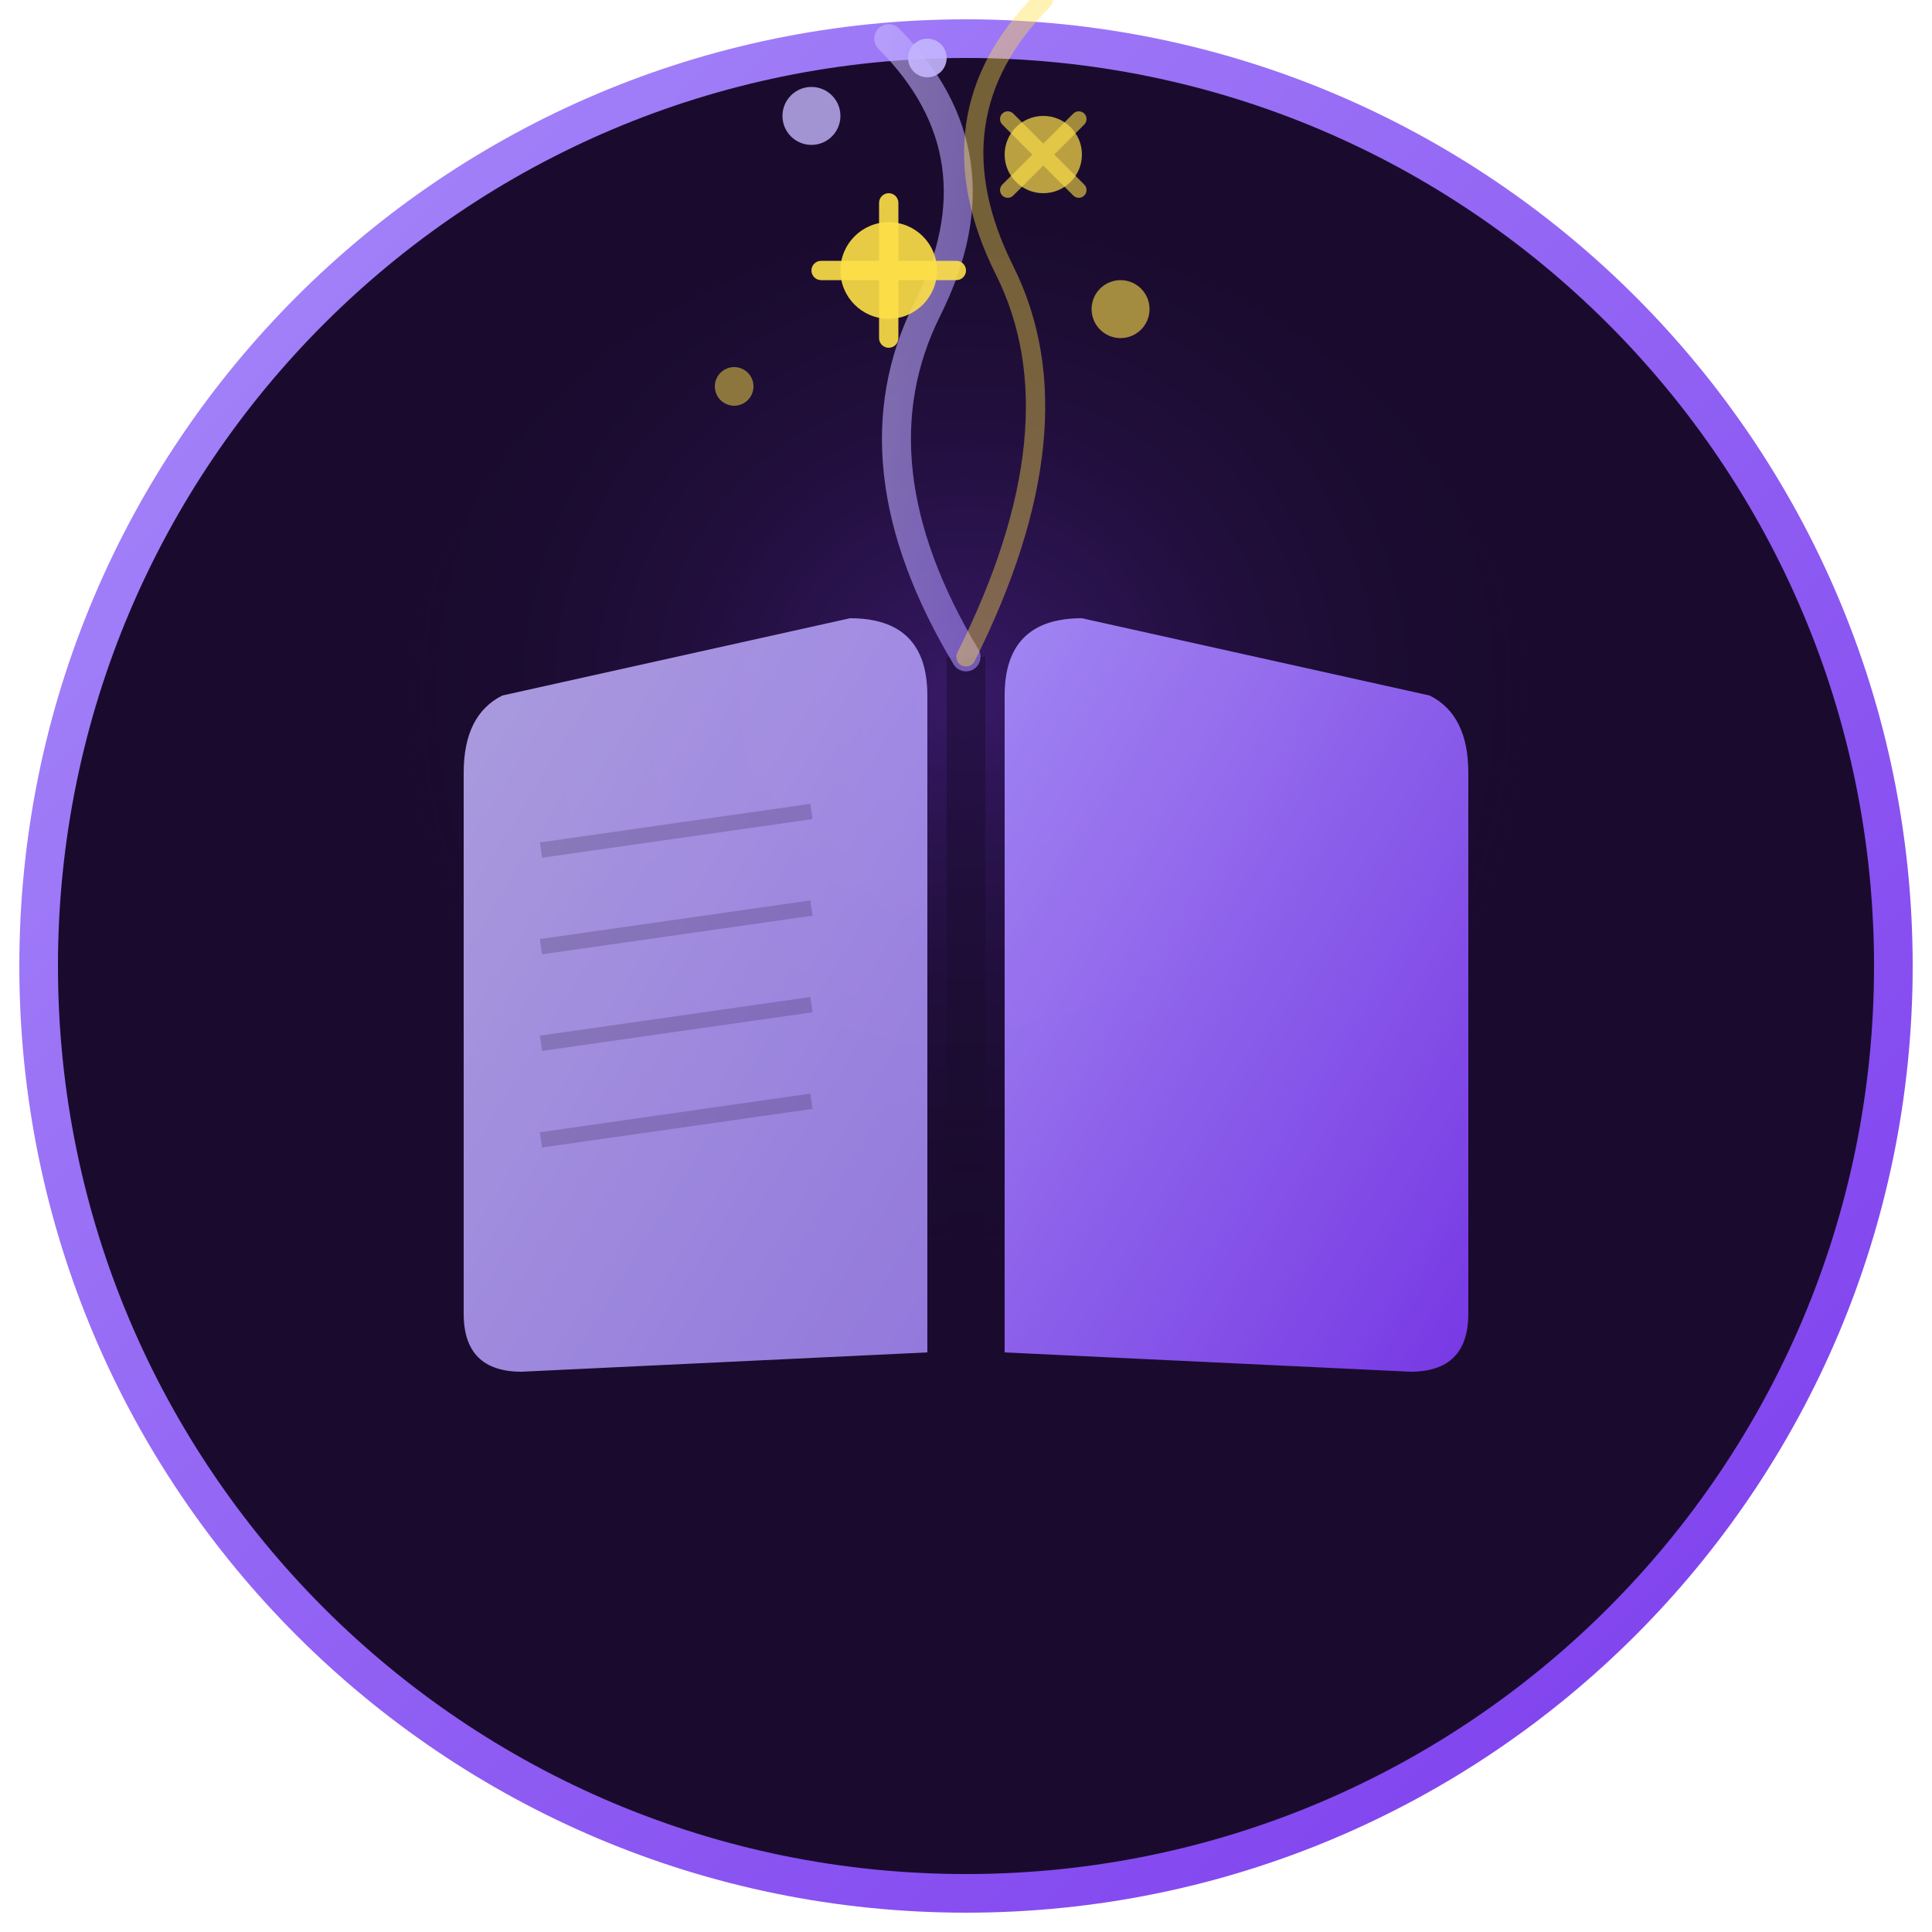
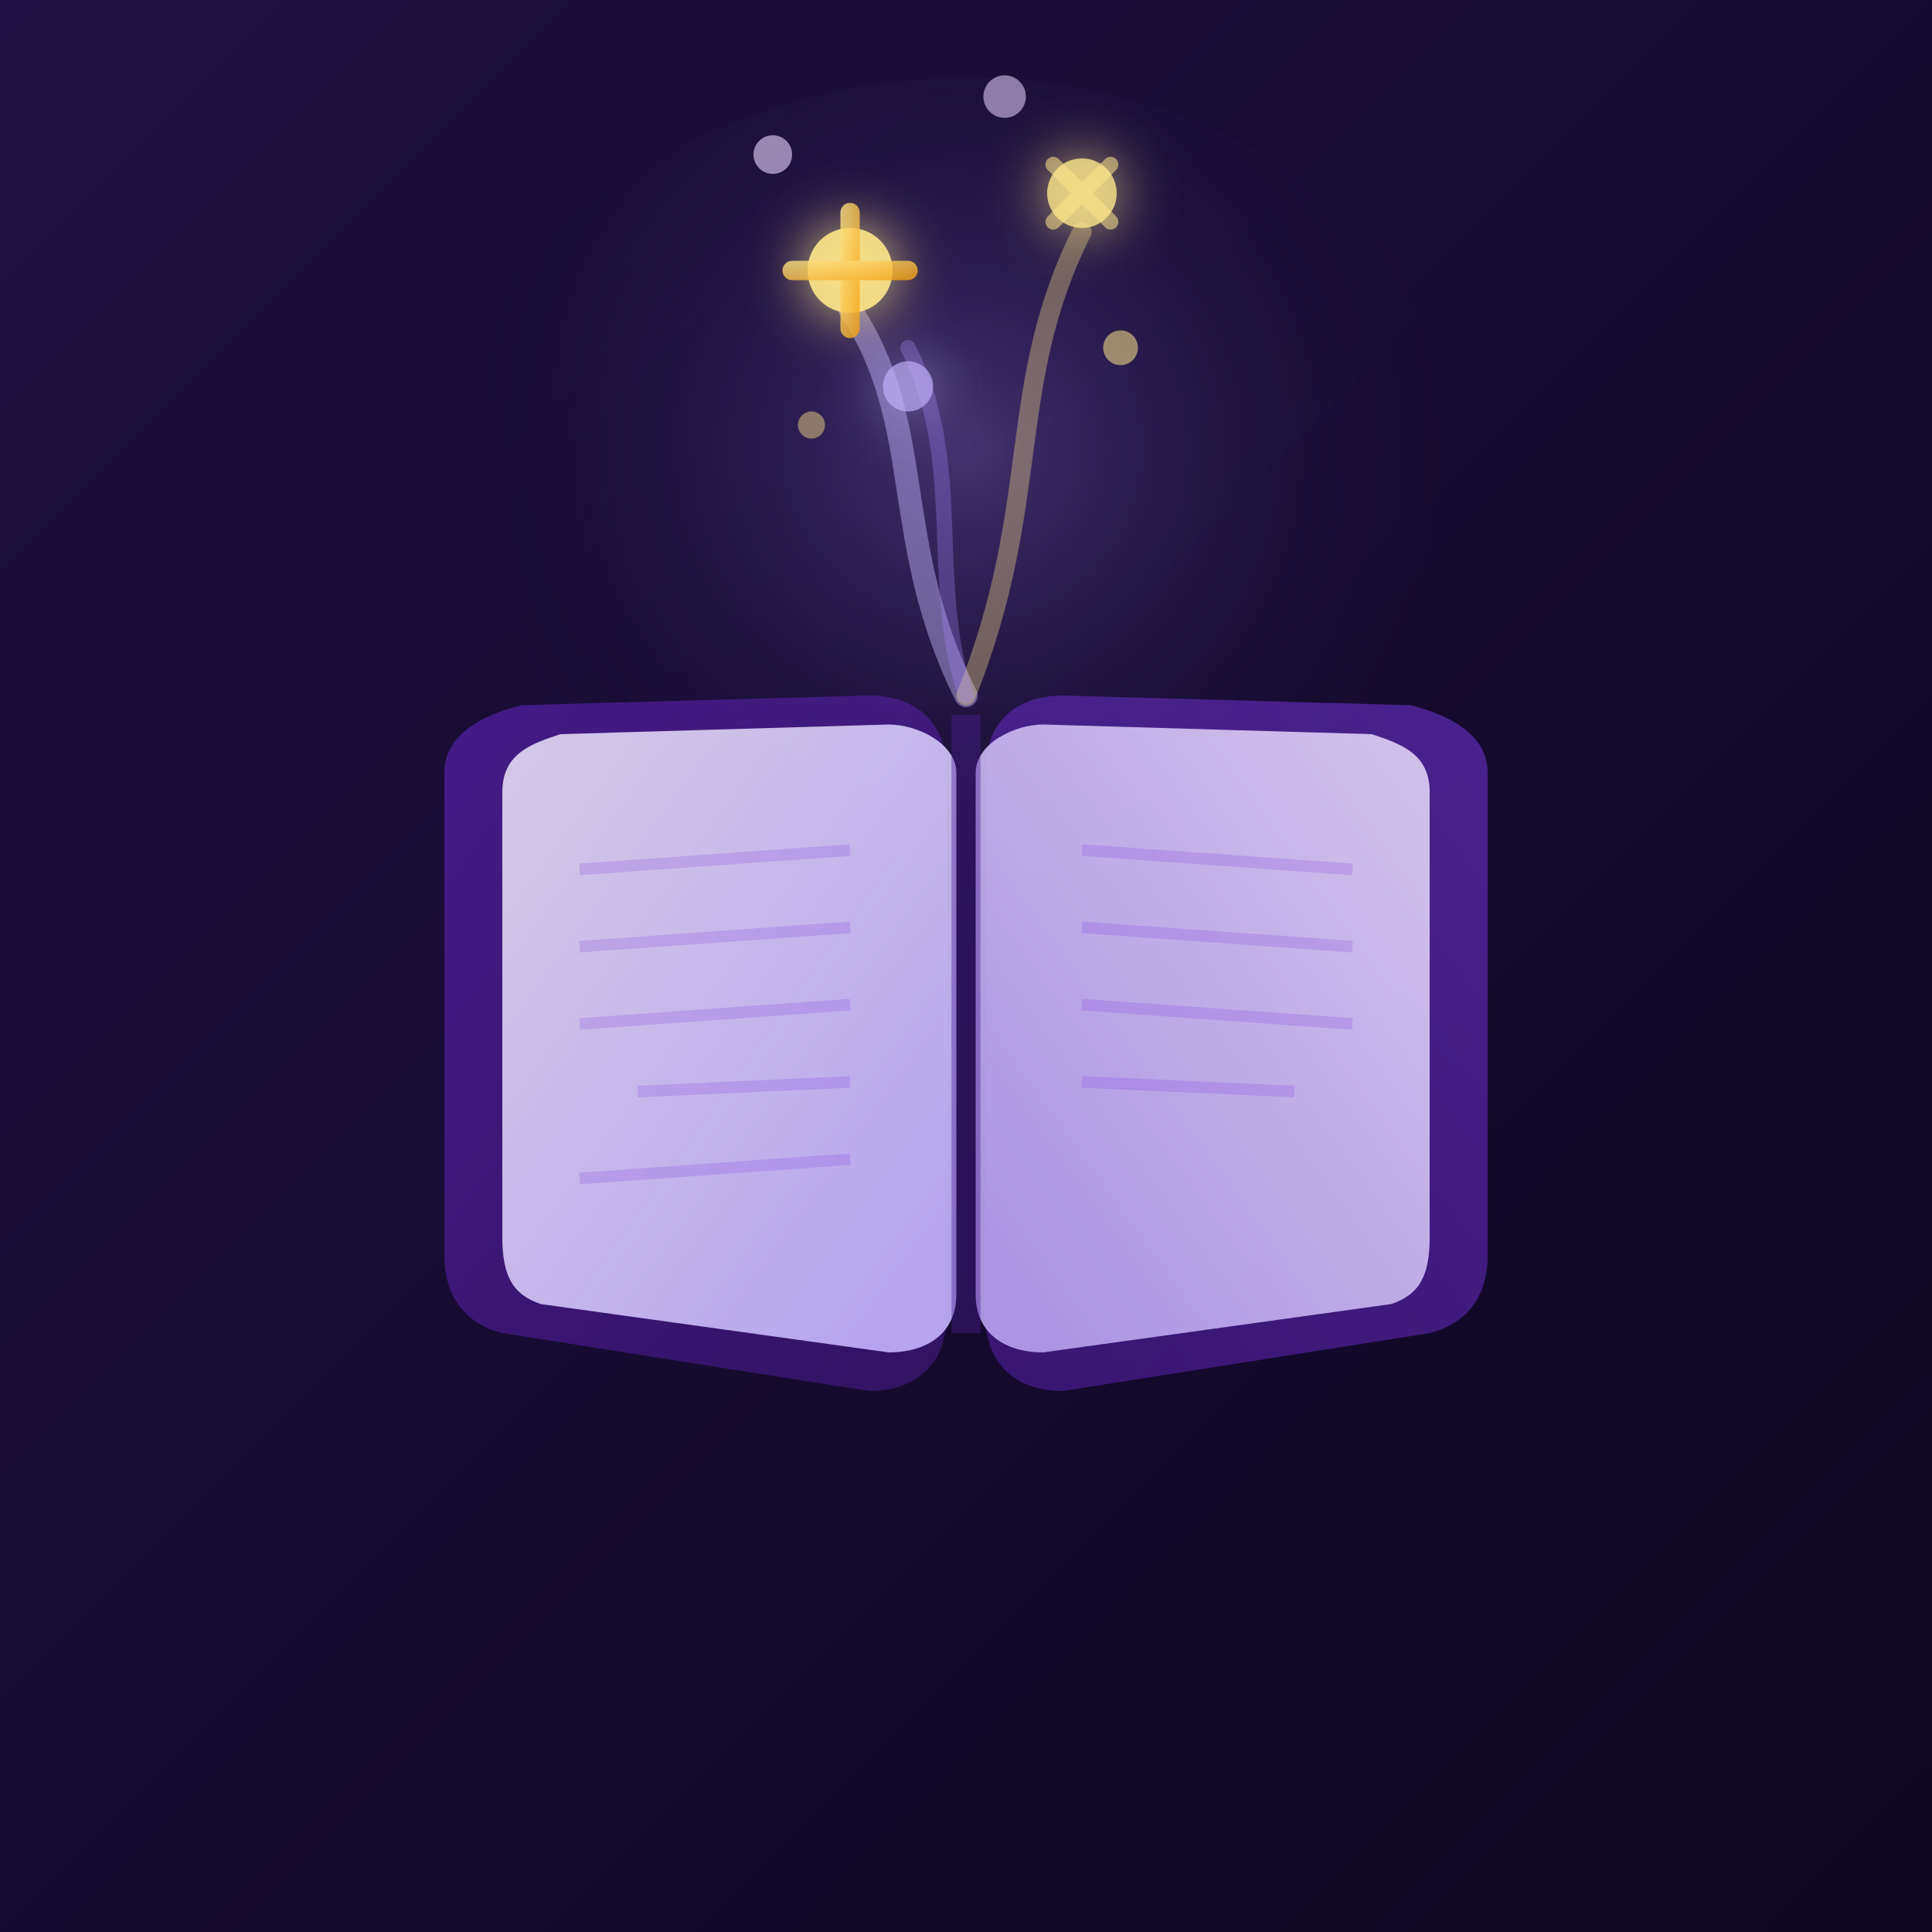
<svg xmlns="http://www.w3.org/2000/svg" viewBox="0 0 100 100">
  <defs>
-     <linearGradient id="g1" x1="0%" y1="0%" x2="100%" y2="100%">
-       <stop offset="0%" style="stop-color:#a78bfa" />
-       <stop offset="100%" style="stop-color:#7c3aed" />
+     <linearGradient id="bg" x1="0%" y1="0%" x2="100%" y2="100%">
+       <stop offset="0%" style="stop-color:#1e1040" />
+       <stop offset="100%" style="stop-color:#0d0620" />
    </linearGradient>
-     <linearGradient id="g2" x1="0%" y1="0%" x2="100%" y2="100%">
-       <stop offset="0%" style="stop-color:#c4b5fd" />
-       <stop offset="100%" style="stop-color:#a78bfa" />
+     <linearGradient id="pageL" x1="0%" y1="20%" x2="80%" y2="100%">
+       <stop offset="0%" style="stop-color:#e2d9f3" />
+       <stop offset="100%" style="stop-color:#c4b5fd" />
    </linearGradient>
-     <radialGradient id="glow" cx="50%" cy="40%" r="50%">
-       <stop offset="0%" style="stop-color:#7c3aed;stop-opacity:0.3" />
-       <stop offset="100%" style="stop-color:#1a0b2e;stop-opacity:0" />
+     <linearGradient id="pageR" x1="100%" y1="20%" x2="20%" y2="100%">
+       <stop offset="0%" style="stop-color:#ddd0f5" />
+       <stop offset="100%" style="stop-color:#b8a4f0" />
+     </linearGradient>
+     <linearGradient id="coverL" x1="0%" y1="0%" x2="100%" y2="100%">
+       <stop offset="0%" style="stop-color:#6d28d9" />
+       <stop offset="100%" style="stop-color:#4c1d95" />
+     </linearGradient>
+     <linearGradient id="coverR" x1="100%" y1="0%" x2="0%" y2="100%">
+       <stop offset="0%" style="stop-color:#7c3aed" />
+       <stop offset="100%" style="stop-color:#5b21b6" />
+     </linearGradient>
+     <linearGradient id="gold" x1="0%" y1="0%" x2="100%" y2="100%">
+       <stop offset="0%" style="stop-color:#fde68a" />
+       <stop offset="100%" style="stop-color:#f59e0b" />
+     </linearGradient>
+     <radialGradient id="glow" cx="50%" cy="30%" r="40%">
+       <stop offset="0%" style="stop-color:#a78bfa;stop-opacity:0.3" />
+       <stop offset="100%" style="stop-color:#1e1040;stop-opacity:0" />
    </radialGradient>
+     <filter id="warmGlow" x="-50%" y="-50%" width="200%" height="200%">
+       <feGaussianBlur stdDeviation="1.5" result="blur" />
+       <feMerge>
+         <feMergeNode in="blur" />
+         <feMergeNode in="SourceGraphic" />
+       </feMerge>
+     </filter>
  </defs>
-   <circle cx="50" cy="50" r="48" fill="#1a0b2e" stroke="url(#g1)" stroke-width="2" />
-   <circle cx="50" cy="42" r="30" fill="url(#glow)" />
-   <g transform="translate(50, 52)">
-     <path d="M-2,18 L-2,-16 Q-2,-20 -6,-20 L-24,-16 Q-26,-15 -26,-12 L-26,16 Q-26,19 -23,19 L-2,18 Z" fill="url(#g2)" opacity="0.85" />
-     <path d="M2,18 L2,-16 Q2,-20 6,-20 L24,-16 Q26,-15 26,-12 L26,16 Q26,19 23,19 L2,18 Z" fill="url(#g1)" opacity="0.95" />
-     <line x1="0" y1="-18" x2="0" y2="19" stroke="#1a0b2e" stroke-width="2" opacity="0.5" />
-     <line x1="-8" y1="-10" x2="-22" y2="-8" stroke="#1a0b2e" stroke-width="0.8" opacity="0.2" />
-     <line x1="-8" y1="-5" x2="-22" y2="-3" stroke="#1a0b2e" stroke-width="0.8" opacity="0.2" />
-     <line x1="-8" y1="0" x2="-22" y2="2" stroke="#1a0b2e" stroke-width="0.8" opacity="0.2" />
-     <line x1="-8" y1="5" x2="-22" y2="7" stroke="#1a0b2e" stroke-width="0.8" opacity="0.2" />
+   <rect width="100" height="100" fill="url(#bg)" />
+   <circle cx="50" cy="36" r="32" fill="url(#glow)" />
+   <g transform="translate(50, 54)">
+     <path d="M-1,-18 L-1,14 C-1,17 -3,18 -5,18 L-24,15 C-26,14.5 -27,13 -27,11 L-27,-14 C-27,-16 -25,-17 -23,-17.5 L-5,-18 C-3,-18 -1,-17 -1,-14 Z" fill="url(#coverL)" opacity="0.5" />
+     <path d="M1,-18 L1,14 C1,17 3,18 5,18 L24,15 C26,14.5 27,13 27,11 L27,-14 C27,-16 25,-17 23,-17.5 L5,-18 C3,-18 1,-17 1,-14 Z" fill="url(#coverR)" opacity="0.5" />
+     <path d="M-0.5,-16 L-0.5,13 C-0.5,15 -2,16 -4,16 L-22,13.5 C-23.5,13 -24,12 -24,10 L-24,-13 C-24,-15 -22.5,-15.5 -21,-16 L-4,-16.5 C-2.5,-16.5 -0.5,-15.5 -0.5,-14 Z" fill="url(#pageL)" opacity="0.9" />
+     <path d="M0.5,-16 L0.5,13 C0.5,15 2,16 4,16 L22,13.5 C23.5,13 24,12 24,10 L24,-13 C24,-15 22.5,-15.5 21,-16 L4,-16.5 C2.5,-16.5 0.5,-15.5 0.5,-14 Z" fill="url(#pageR)" opacity="0.9" />
+     <line x1="0" y1="-17" x2="0" y2="15" stroke="#4c1d95" stroke-width="1.5" opacity="0.4" />
+     <line x1="-6" y1="-10" x2="-20" y2="-9" stroke="#6d28d9" stroke-width="0.6" opacity="0.18" />
+     <line x1="-6" y1="-6" x2="-20" y2="-5" stroke="#6d28d9" stroke-width="0.6" opacity="0.18" />
+     <line x1="-6" y1="-2" x2="-20" y2="-1" stroke="#6d28d9" stroke-width="0.6" opacity="0.18" />
+     <line x1="-6" y1="2" x2="-17" y2="2.5" stroke="#6d28d9" stroke-width="0.6" opacity="0.18" />
+     <line x1="-6" y1="6" x2="-20" y2="7" stroke="#6d28d9" stroke-width="0.6" opacity="0.18" />
+     <line x1="6" y1="-10" x2="20" y2="-9" stroke="#6d28d9" stroke-width="0.6" opacity="0.18" />
+     <line x1="6" y1="-6" x2="20" y2="-5" stroke="#6d28d9" stroke-width="0.6" opacity="0.18" />
+     <line x1="6" y1="-2" x2="20" y2="-1" stroke="#6d28d9" stroke-width="0.6" opacity="0.18" />
+     <line x1="6" y1="2" x2="17" y2="2.5" stroke="#6d28d9" stroke-width="0.6" opacity="0.18" />
  </g>
-   <path d="M50,34 Q44,24 48,16 Q52,8 46,2" fill="none" stroke="url(#g2)" stroke-width="1.5" stroke-linecap="round" opacity="0.6" />
-   <path d="M50,34 Q56,22 52,14 Q48,6 54,0" fill="none" stroke="#fde047" stroke-width="1" stroke-linecap="round" opacity="0.4" />
-   <circle cx="46" cy="14" r="2.5" fill="#fde047" opacity="0.9" />
-   <circle cx="54" cy="8" r="2" fill="#fde047" opacity="0.7" />
-   <circle cx="42" cy="6" r="1.5" fill="#c4b5fd" opacity="0.8" />
-   <circle cx="58" cy="16" r="1.5" fill="#fde047" opacity="0.6" />
-   <circle cx="48" cy="3" r="1" fill="#c4b5fd" opacity="0.9" />
-   <circle cx="38" cy="20" r="1" fill="#fde047" opacity="0.5" />
-   <g transform="translate(46,14)" fill="#fde047" opacity="0.9">
-     <rect x="-0.5" y="-4" width="1" height="8" rx="0.5" />
-     <rect x="-4" y="-0.5" width="8" height="1" rx="0.5" />
+   <path d="M50,36 C46,28 48,22 44,16" fill="none" stroke="#c4b5fd" stroke-width="1.2" stroke-linecap="round" opacity="0.45" />
+   <path d="M50,36 C54,26 52,20 56,12" fill="none" stroke="#fde68a" stroke-width="1" stroke-linecap="round" opacity="0.35" />
+   <path d="M50,36 C48,30 50,24 47,18" fill="none" stroke="#a78bfa" stroke-width="0.8" stroke-linecap="round" opacity="0.3" />
+   <g filter="url(#warmGlow)">
+     <circle cx="44" cy="14" r="2.2" fill="#fde68a" opacity="0.9" />
+     <circle cx="56" cy="10" r="1.8" fill="#fde68a" opacity="0.8" />
+     <circle cx="47" cy="20" r="1.3" fill="#c4b5fd" opacity="0.65" />
  </g>
-   <g transform="translate(54,8) rotate(45)" fill="#fde047" opacity="0.6">
-     <rect x="-0.4" y="-3" width="0.8" height="6" rx="0.4" />
-     <rect x="-3" y="-0.4" width="6" height="0.8" rx="0.4" />
+   <circle cx="40" cy="8" r="1" fill="#e9d5ff" opacity="0.6" />
+   <circle cx="58" cy="18" r="0.9" fill="#fde68a" opacity="0.55" />
+   <circle cx="52" cy="5" r="1.1" fill="#e9d5ff" opacity="0.55" />
+   <circle cx="42" cy="22" r="0.7" fill="#fde68a" opacity="0.45" />
+   <g transform="translate(44,14)" fill="url(#gold)" opacity="0.8">
+     <rect x="-0.5" y="-3.5" width="1" height="7" rx="0.5" />
+     <rect x="-3.5" y="-0.5" width="7" height="1" rx="0.5" />
+   </g>
+   <g transform="translate(56,10) rotate(45)" fill="#fde68a" opacity="0.55">
+     <rect x="-0.4" y="-2.5" width="0.8" height="5" rx="0.4" />
+     <rect x="-2.5" y="-0.4" width="5" height="0.8" rx="0.4" />
  </g>
</svg>
